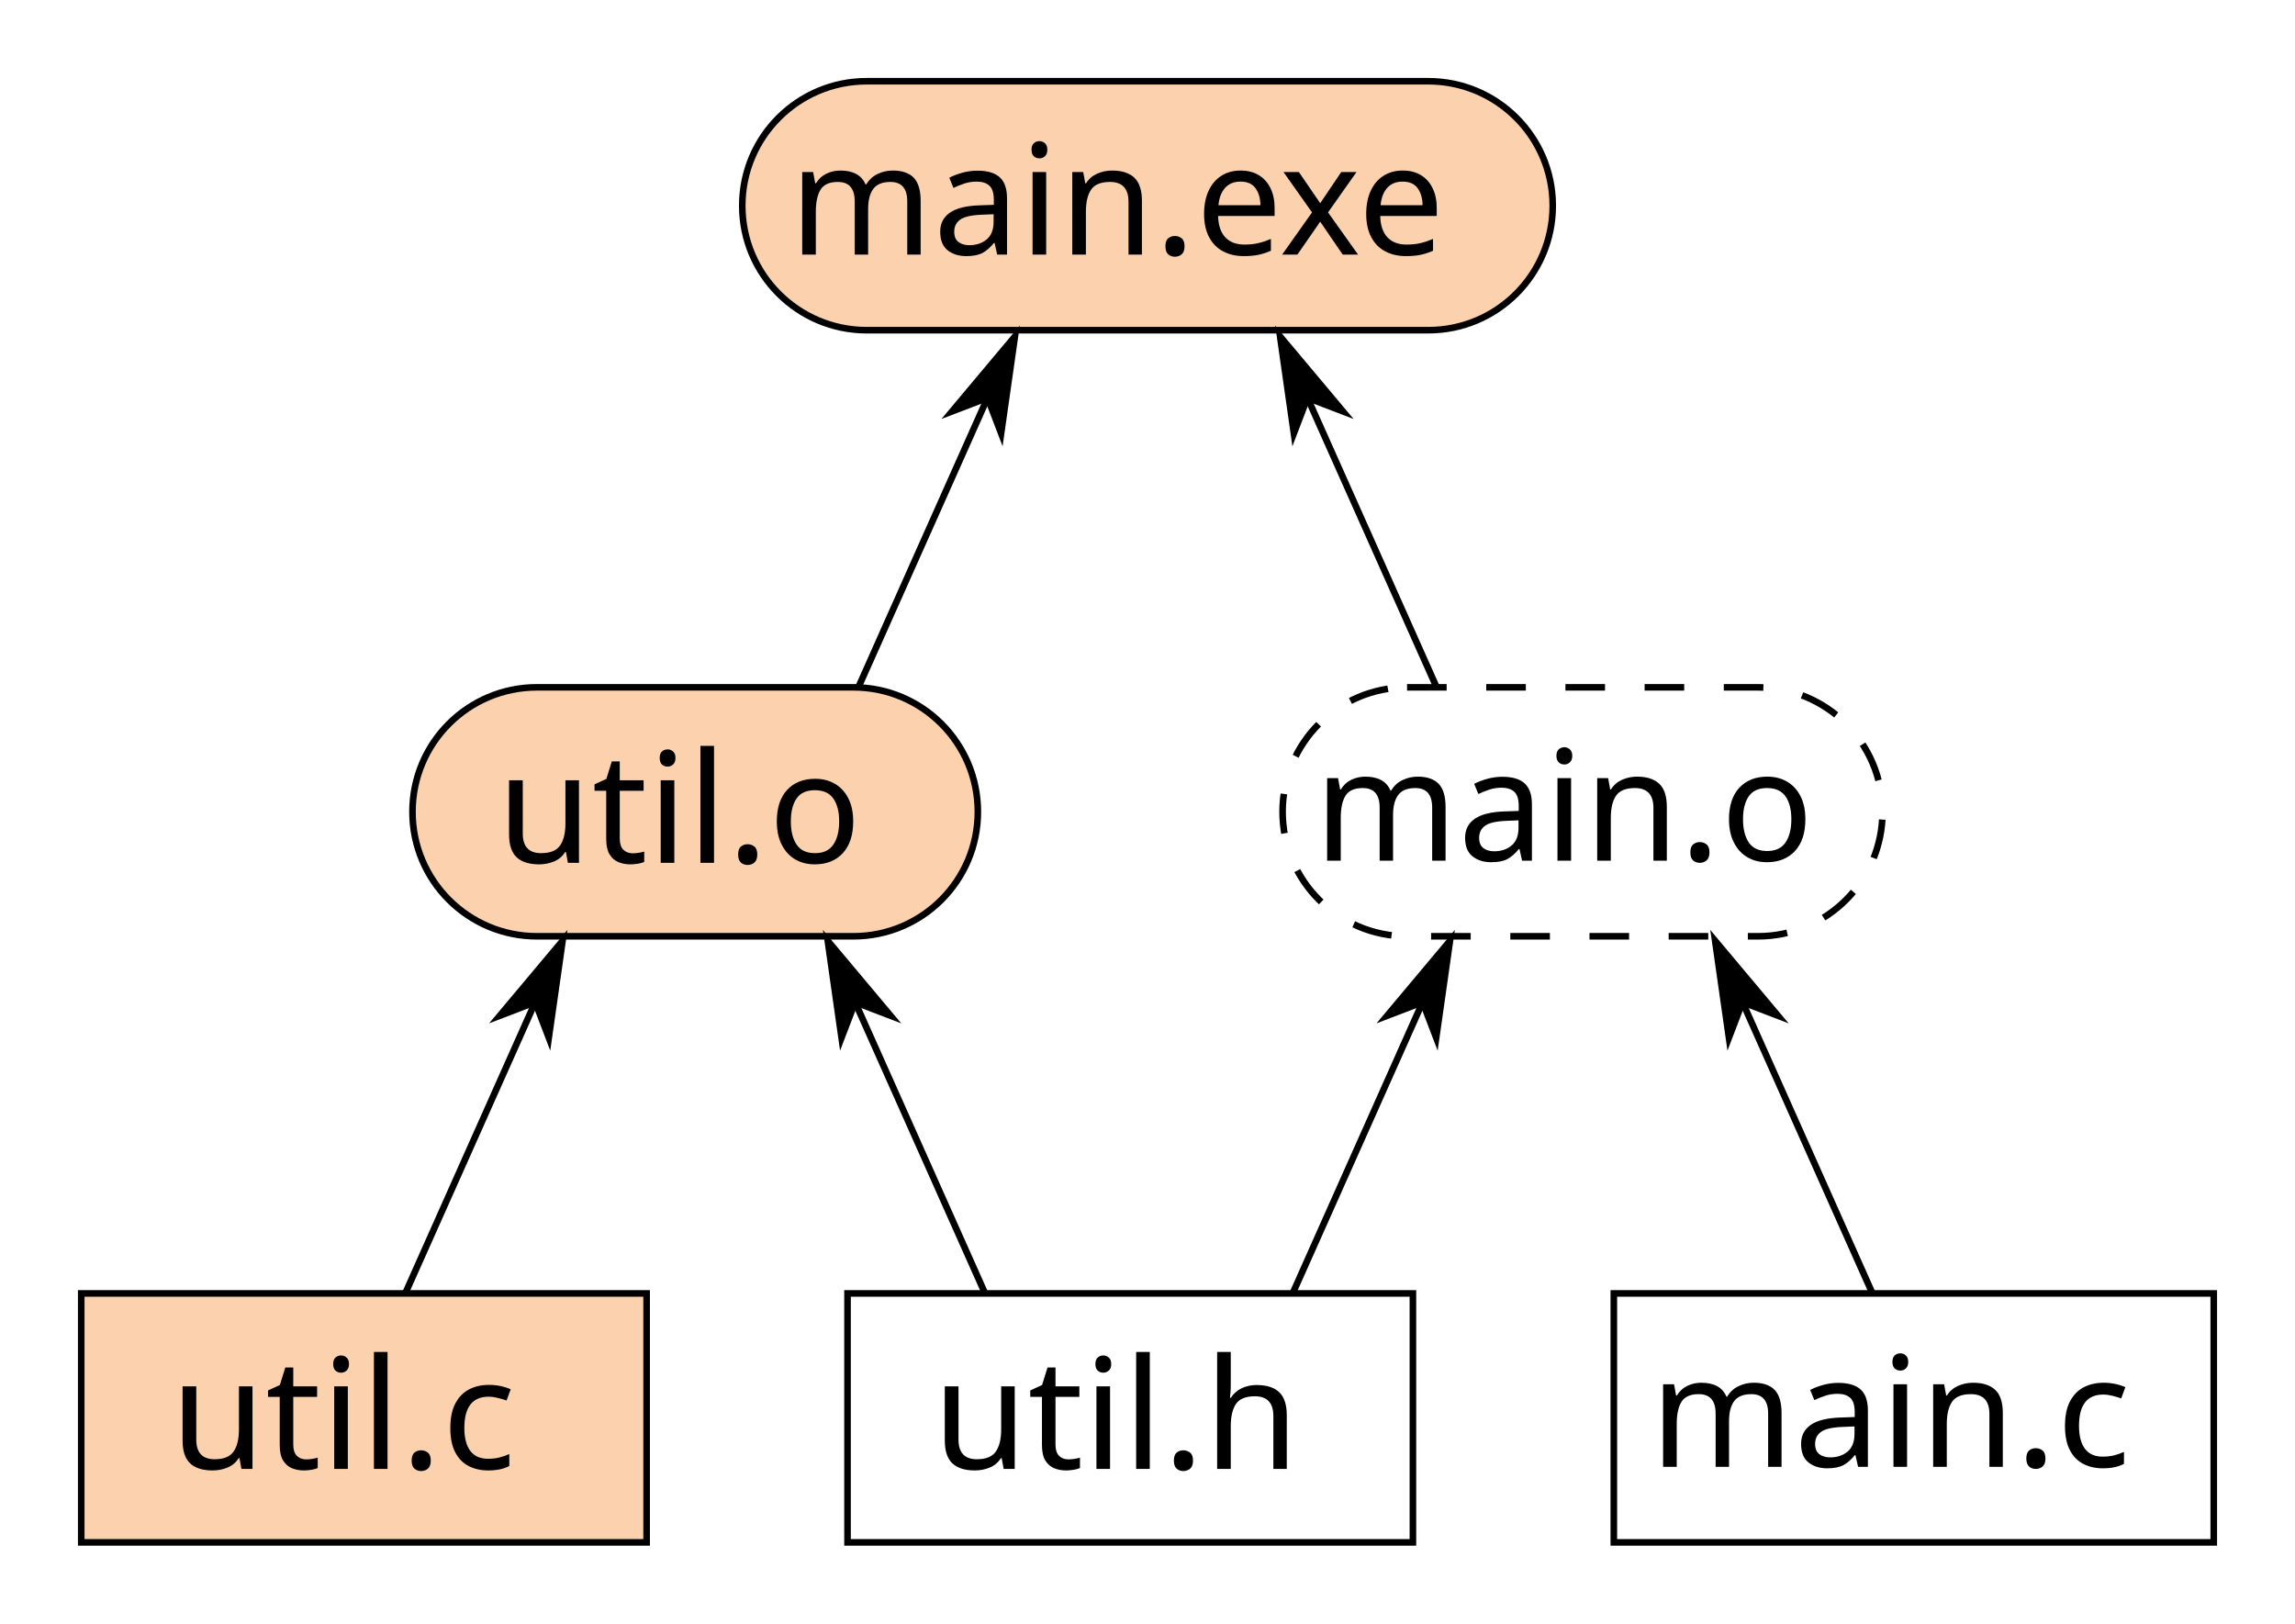
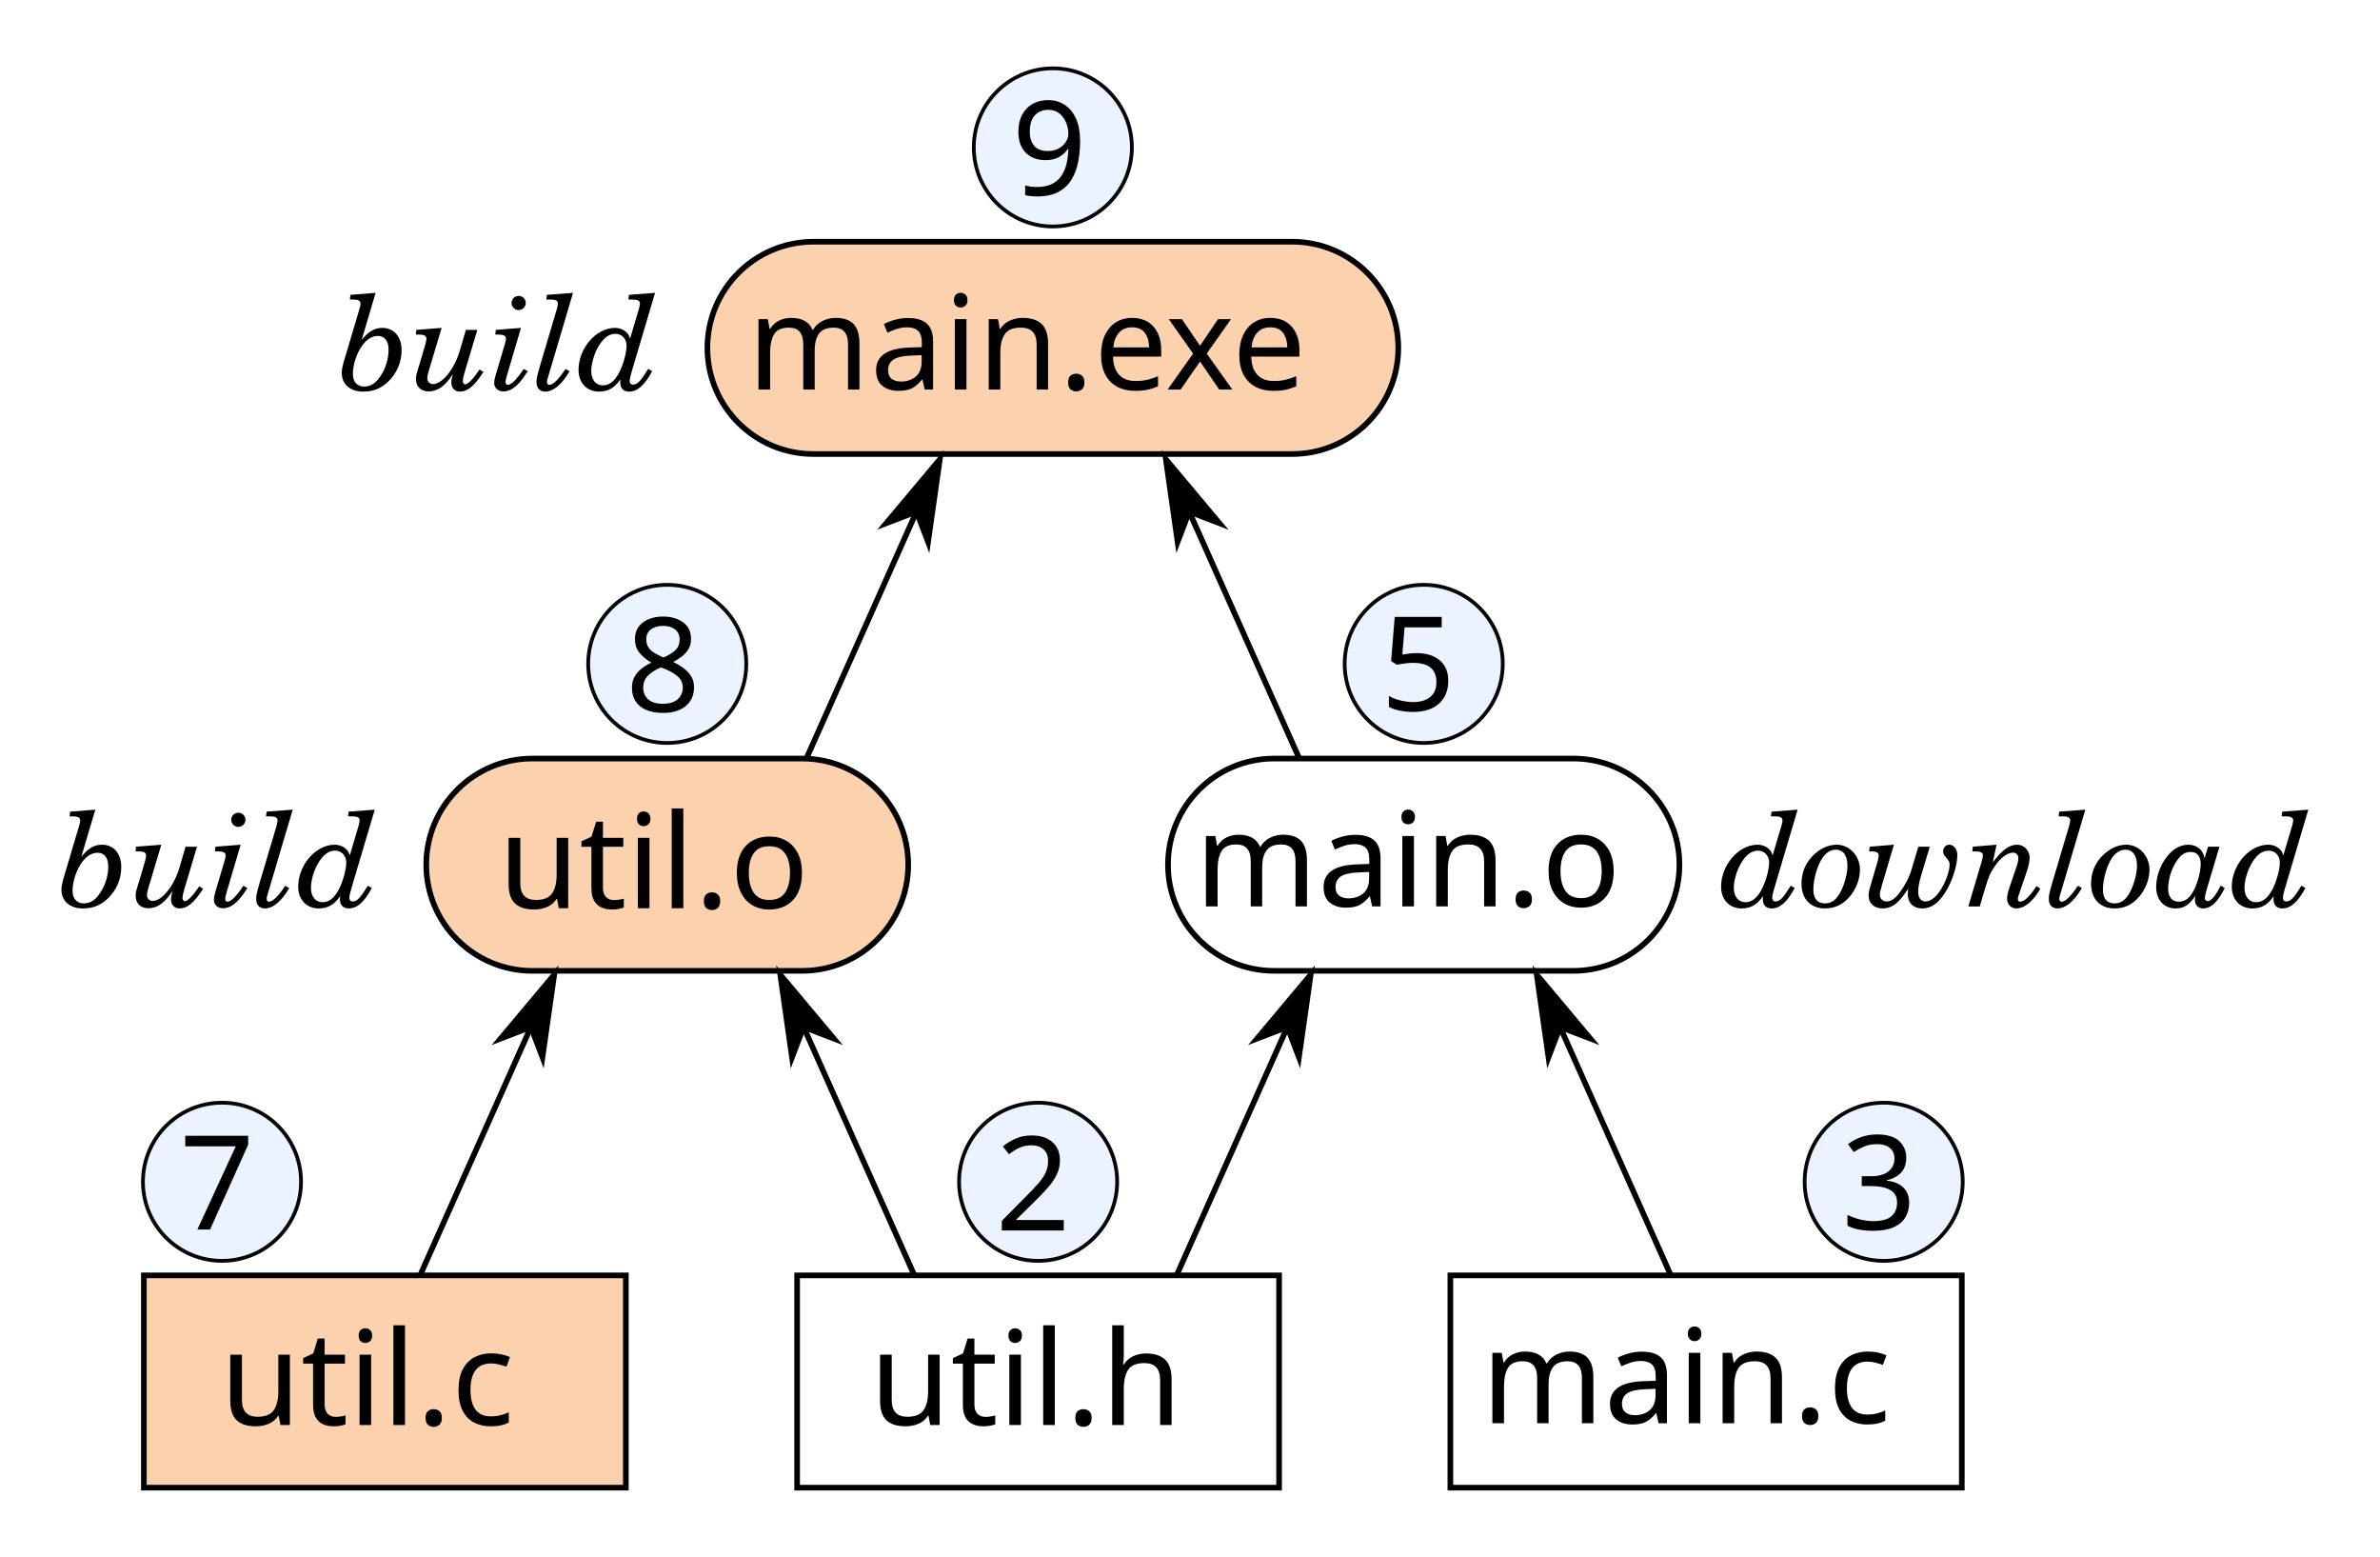
- <svg xmlns="http://www.w3.org/2000/svg" width="147.235mm" height="104.159mm" viewBox="0 0 521.698 369.067" id="svg2" version="1.1">
+ <svg xmlns="http://www.w3.org/2000/svg" width="179.112mm" height="117.134mm" viewBox="0 0 634.649 415.043" id="svg2" version="1.1">
  <defs id="defs4">
    <marker style="overflow:visible" id="marker4297" refX="0" refY="0" orient="auto">
      <path transform="matrix(-0.8,0,0,-0.8,-10,0)" style="fill:#000000;fill-opacity:1;fill-rule:evenodd;stroke:#000000;stroke-width:1pt;stroke-opacity:1" d="M 0,0 5,-5 -12.5,0 5,5 0,0 Z" id="path4299" />
    </marker>
    <marker orient="auto" refY="0" refX="0" id="marker4251" style="overflow:visible">
      <path id="path4253" d="M 0,0 5,-5 -12.5,0 5,5 0,0 Z" style="fill:#000000;fill-opacity:1;fill-rule:evenodd;stroke:#000000;stroke-width:1pt;stroke-opacity:1" transform="matrix(-0.8,0,0,-0.8,-10,0)" />
    </marker>
    <marker style="overflow:visible" id="marker4181" refX="0" refY="0" orient="auto">
      <path transform="matrix(-0.8,0,0,-0.8,-10,0)" style="fill:#000000;fill-opacity:1;fill-rule:evenodd;stroke:#000000;stroke-width:1pt;stroke-opacity:1" d="M 0,0 5,-5 -12.5,0 5,5 0,0 Z" id="path4183" />
    </marker>
    <marker orient="auto" refY="0" refX="0" id="marker4198" style="overflow:visible">
      <path id="path4200" d="M 0,0 5,-5 -12.5,0 5,5 0,0 Z" style="fill:#000000;fill-opacity:1;fill-rule:evenodd;stroke:#000000;stroke-width:1pt;stroke-opacity:1" transform="matrix(-0.8,0,0,-0.8,-10,0)" />
    </marker>
    <marker style="overflow:visible" id="marker4891" refX="0" refY="0" orient="auto">
      <path transform="matrix(-0.8,0,0,-0.8,-10,0)" style="fill:#000000;fill-opacity:1;fill-rule:evenodd;stroke:#000000;stroke-width:1pt;stroke-opacity:1" d="M 0,0 5,-5 -12.5,0 5,5 0,0 Z" id="path4893" />
    </marker>
    <marker orient="auto" refY="0" refX="0" id="Arrow1Lend" style="overflow:visible">
      <path id="path4322" d="M 0,0 5,-5 -12.5,0 5,5 0,0 Z" style="fill:#000000;fill-opacity:1;fill-rule:evenodd;stroke:#000000;stroke-width:1pt;stroke-opacity:1" transform="matrix(-0.8,0,0,-0.8,-10,0)" />
    </marker>
  </defs>
-   <g id="layer1" transform="translate(-82.14775,-140.1998)">
+   <g id="layer1" transform="translate(-62.24716,-94.22376)">
    <rect rx="28.295" style="color:#000000;clip-rule:nonzero;display:inline;overflow:visible;visibility:visible;opacity:1;isolation:auto;mix-blend-mode:normal;color-interpolation:sRGB;color-interpolation-filters:linearRGB;solid-color:#000000;solid-opacity:1;fill:#fcd2ae;fill-opacity:1;fill-rule:nonzero;stroke:#000000;stroke-width:1.5;stroke-linecap:butt;stroke-linejoin:miter;stroke-miterlimit:4;stroke-dasharray:none;stroke-dashoffset:8;stroke-opacity:1;color-rendering:auto;image-rendering:auto;shape-rendering:auto;text-rendering:auto;enable-background:accumulate" id="rect4216" width="184.236" height="56.59" x="250.879" y="158.666" ry="28.295" />
    <text xml:space="preserve" style="font-style:normal;font-weight:normal;font-size:35px;line-height:125%;font-family:sans-serif;letter-spacing:0px;word-spacing:0px;fill:#000000;fill-opacity:1;stroke:none;stroke-width:1.5;stroke-linecap:butt;stroke-linejoin:miter;stroke-miterlimit:4;stroke-dasharray:none;stroke-opacity:1" x="261.538" y="198.076" id="text4136">
      <tspan id="tspan4138" x="261.538" y="198.076">main.exe</tspan>
    </text>
    <rect rx="28.295" ry="28.295" y="296.438" x="175.911" height="56.59" width="128.522" id="rect4218" style="color:#000000;clip-rule:nonzero;display:inline;overflow:visible;visibility:visible;opacity:1;isolation:auto;mix-blend-mode:normal;color-interpolation:sRGB;color-interpolation-filters:linearRGB;solid-color:#000000;solid-opacity:1;fill:#fcd2ae;fill-opacity:1;fill-rule:nonzero;stroke:#000000;stroke-width:1.5;stroke-linecap:butt;stroke-linejoin:miter;stroke-miterlimit:4;stroke-dasharray:none;stroke-dashoffset:0;stroke-opacity:1;color-rendering:auto;image-rendering:auto;shape-rendering:auto;text-rendering:auto;enable-background:accumulate" />
    <text id="text4140" y="336.336" x="195.106" style="font-style:normal;font-weight:normal;font-size:35px;line-height:125%;font-family:sans-serif;letter-spacing:0px;word-spacing:0px;fill:#000000;fill-opacity:1;stroke:none;stroke-width:1.5;stroke-linecap:butt;stroke-linejoin:miter;stroke-miterlimit:4;stroke-dasharray:none;stroke-opacity:1" xml:space="preserve">
      <tspan y="336.336" x="195.106" id="tspan4142">util.o</tspan>
    </text>
-     <rect rx="28.295" ry="28.295" y="296.438" x="373.704" height="56.59" width="136.379" id="rect4239-6" style="color:#000000;clip-rule:nonzero;display:inline;overflow:visible;visibility:visible;opacity:1;isolation:auto;mix-blend-mode:normal;color-interpolation:sRGB;color-interpolation-filters:linearRGB;solid-color:#000000;solid-opacity:1;fill:none;fill-opacity:1;fill-rule:nonzero;stroke:#000000;stroke-width:1.5;stroke-linecap:butt;stroke-linejoin:miter;stroke-miterlimit:4;stroke-dasharray:9,9;stroke-dashoffset:0;stroke-opacity:1;color-rendering:auto;image-rendering:auto;shape-rendering:auto;text-rendering:auto;enable-background:accumulate" />
+     <rect rx="28.295" ry="28.295" y="296.438" x="373.704" height="56.59" width="136.379" id="rect4239-6" style="color:#000000;clip-rule:nonzero;display:inline;overflow:visible;visibility:visible;opacity:1;isolation:auto;mix-blend-mode:normal;color-interpolation:sRGB;color-interpolation-filters:linearRGB;solid-color:#000000;solid-opacity:1;fill:none;fill-opacity:1;fill-rule:nonzero;stroke:#000000;stroke-width:1.5;stroke-linecap:butt;stroke-linejoin:miter;stroke-miterlimit:4;stroke-dasharray:none;stroke-dashoffset:0;stroke-opacity:1;color-rendering:auto;image-rendering:auto;shape-rendering:auto;text-rendering:auto;enable-background:accumulate" />
    <text id="text4140-0" y="335.849" x="380.865" style="font-style:normal;font-weight:normal;font-size:35px;line-height:125%;font-family:sans-serif;letter-spacing:0px;word-spacing:0px;fill:#000000;fill-opacity:1;stroke:none;stroke-width:1.5;stroke-linecap:butt;stroke-linejoin:miter;stroke-miterlimit:4;stroke-dasharray:none;stroke-opacity:1" xml:space="preserve">
      <tspan y="335.849" x="380.865" id="tspan4142-8">main.o</tspan>
    </text>
    <rect rx="0" ry="0" y="434.211" x="100.614" height="56.59" width="128.522" id="rect4235" style="color:#000000;clip-rule:nonzero;display:inline;overflow:visible;visibility:visible;opacity:1;isolation:auto;mix-blend-mode:normal;color-interpolation:sRGB;color-interpolation-filters:linearRGB;solid-color:#000000;solid-opacity:1;fill:#fcd2ae;fill-opacity:1;fill-rule:nonzero;stroke:#000000;stroke-width:1.5;stroke-linecap:butt;stroke-linejoin:miter;stroke-miterlimit:4;stroke-dasharray:none;stroke-dashoffset:8;stroke-opacity:1;color-rendering:auto;image-rendering:auto;shape-rendering:auto;text-rendering:auto;enable-background:accumulate" />
    <text id="text4140-4" y="474.108" x="120.886" style="font-style:normal;font-weight:normal;font-size:35px;line-height:125%;font-family:sans-serif;letter-spacing:0px;word-spacing:0px;fill:#000000;fill-opacity:1;stroke:none;stroke-width:1.5;stroke-linecap:butt;stroke-linejoin:miter;stroke-miterlimit:4;stroke-dasharray:none;stroke-opacity:1" xml:space="preserve">
      <tspan y="474.108" x="120.886" id="tspan4142-0">util.c</tspan>
    </text>
    <rect style="color:#000000;clip-rule:nonzero;display:inline;overflow:visible;visibility:visible;opacity:1;isolation:auto;mix-blend-mode:normal;color-interpolation:sRGB;color-interpolation-filters:linearRGB;solid-color:#000000;solid-opacity:1;fill:none;fill-opacity:1;fill-rule:nonzero;stroke:#000000;stroke-width:1.5;stroke-linecap:butt;stroke-linejoin:miter;stroke-miterlimit:4;stroke-dasharray:none;stroke-dashoffset:8;stroke-opacity:1;color-rendering:auto;image-rendering:auto;shape-rendering:auto;text-rendering:auto;enable-background:accumulate" id="rect4237" width="128.522" height="56.59" x="274.807" y="434.211" ry="0" rx="0" />
    <text id="text4140-4-1" y="474.108" x="294.156" style="font-style:normal;font-weight:normal;font-size:35px;line-height:125%;font-family:sans-serif;letter-spacing:0px;word-spacing:0px;fill:#000000;fill-opacity:1;stroke:none;stroke-width:1.5;stroke-linecap:butt;stroke-linejoin:miter;stroke-miterlimit:4;stroke-dasharray:none;stroke-opacity:1" xml:space="preserve">
      <tspan y="474.108" x="294.156" id="tspan4142-0-9">util.h</tspan>
    </text>
    <rect ry="0" y="434.211" x="449" height="56.59" width="136.379" id="rect4239" style="color:#000000;clip-rule:nonzero;display:inline;overflow:visible;visibility:visible;opacity:1;isolation:auto;mix-blend-mode:normal;color-interpolation:sRGB;color-interpolation-filters:linearRGB;solid-color:#000000;solid-opacity:1;fill:none;fill-opacity:1;fill-rule:nonzero;stroke:#000000;stroke-width:1.5;stroke-linecap:butt;stroke-linejoin:miter;stroke-miterlimit:4;stroke-dasharray:none;stroke-dashoffset:8;stroke-opacity:1;color-rendering:auto;image-rendering:auto;shape-rendering:auto;text-rendering:auto;enable-background:accumulate" rx="0" />
    <text id="text4140-4-1-7" y="473.621" x="457.239" style="font-style:normal;font-weight:normal;font-size:35px;line-height:125%;font-family:sans-serif;letter-spacing:0px;word-spacing:0px;fill:#000000;fill-opacity:1;stroke:none;stroke-width:1.5;stroke-linecap:butt;stroke-linejoin:miter;stroke-miterlimit:4;stroke-dasharray:none;stroke-opacity:1" xml:space="preserve">
      <tspan y="473.621" x="457.239" id="tspan4142-0-9-9">main.c</tspan>
    </text>
    <path style="fill:none;fill-rule:evenodd;stroke:#000000;stroke-width:1.5;stroke-linecap:butt;stroke-linejoin:miter;stroke-miterlimit:4;stroke-dasharray:none;stroke-opacity:1;marker-end:url(#marker4181)" d="M 277.216,296.561 312.778,216.857" id="path4313" />
    <path id="path4889" d="M 408.777,296.561 373.215,216.857" style="fill:none;fill-rule:evenodd;stroke:#000000;stroke-width:1.5;stroke-linecap:butt;stroke-linejoin:miter;stroke-miterlimit:4;stroke-dasharray:none;stroke-opacity:1;marker-end:url(#marker4251)" />
    <path id="path5111" d="M 174.391,433.942 209.953,354.238" style="fill:none;fill-rule:evenodd;stroke:#000000;stroke-width:1.5;stroke-linecap:butt;stroke-linejoin:miter;stroke-miterlimit:4;stroke-dasharray:none;stroke-opacity:1;marker-end:url(#marker4297)" />
    <path style="fill:none;fill-rule:evenodd;stroke:#000000;stroke-width:1.5;stroke-linecap:butt;stroke-linejoin:miter;stroke-miterlimit:4;stroke-dasharray:none;stroke-opacity:1;marker-end:url(#marker4891)" d="M 305.952,433.942 270.39,354.238" id="path5113" />
    <path style="fill:none;fill-rule:evenodd;stroke:#000000;stroke-width:1.5;stroke-linecap:butt;stroke-linejoin:miter;stroke-miterlimit:4;stroke-dasharray:none;stroke-opacity:1;marker-end:url(#Arrow1Lend)" d="m 376.113,433.942 35.562,-79.704" id="path5117" />
    <path id="path5119" d="M 507.674,433.942 472.112,354.238" style="fill:none;fill-rule:evenodd;stroke:#000000;stroke-width:1.5;stroke-linecap:butt;stroke-linejoin:miter;stroke-miterlimit:4;stroke-dasharray:none;stroke-opacity:1;marker-end:url(#marker4198)" />
+     <text id="text4140-41" y="335.857" x="77.503" style="font-style:normal;font-weight:normal;font-size:35px;line-height:125%;font-family:sans-serif;letter-spacing:0px;word-spacing:0px;fill:#000000;fill-opacity:1;stroke:none;stroke-width:1.5;stroke-linecap:butt;stroke-linejoin:miter;stroke-miterlimit:4;stroke-dasharray:none;stroke-opacity:1" xml:space="preserve">
+       <tspan y="335.857" x="77.503" id="tspan4142-7" style="font-style:italic;font-variant:normal;font-weight:normal;font-stretch:normal;font-family:'Century Schoolbook';-inkscape-font-specification:'Century Schoolbook Italic'">build</tspan>
+     </text>
+     <text xml:space="preserve" style="font-style:normal;font-weight:normal;font-size:35px;line-height:125%;font-family:sans-serif;letter-spacing:0px;word-spacing:0px;fill:#000000;fill-opacity:1;stroke:none;stroke-width:1.5;stroke-linecap:butt;stroke-linejoin:miter;stroke-miterlimit:4;stroke-dasharray:none;stroke-opacity:1" x="152.254" y="198.085" id="text4830">
+       <tspan style="font-style:italic;font-variant:normal;font-weight:normal;font-stretch:normal;font-family:'Century Schoolbook';-inkscape-font-specification:'Century Schoolbook Italic'" id="tspan4832" x="152.254" y="198.085">build</tspan>
+     </text>
+     <text xml:space="preserve" style="font-style:normal;font-weight:normal;font-size:35px;line-height:125%;font-family:sans-serif;letter-spacing:0px;word-spacing:0px;fill:#000000;fill-opacity:1;stroke:none;stroke-width:1.5;stroke-linecap:butt;stroke-linejoin:miter;stroke-miterlimit:4;stroke-dasharray:none;stroke-opacity:1" x="521.082" y="335.857" id="text4834">
+       <tspan style="font-style:italic;font-variant:normal;font-weight:normal;font-stretch:normal;font-family:'Century Schoolbook';-inkscape-font-specification:'Century Schoolbook Italic'" id="tspan4836" x="521.082" y="335.857">download</tspan>
+     </text>
+     <circle style="color:#000000;clip-rule:nonzero;display:inline;overflow:visible;visibility:visible;opacity:0.98;isolation:auto;mix-blend-mode:normal;color-interpolation:sRGB;color-interpolation-filters:linearRGB;solid-color:#000000;solid-opacity:1;fill:#eaf3ff;fill-opacity:1;fill-rule:nonzero;stroke:#000000;stroke-width:1;stroke-linecap:butt;stroke-linejoin:miter;stroke-miterlimit:4;stroke-dasharray:none;stroke-dashoffset:0;stroke-opacity:1;color-rendering:auto;image-rendering:auto;shape-rendering:auto;text-rendering:auto;enable-background:accumulate" id="path4192" cx="121.443" cy="409.262" r="21.079" />
+     <text id="text4140-4-7" y="421.985" x="110.104" style="font-style:normal;font-weight:normal;font-size:35px;line-height:125%;font-family:sans-serif;letter-spacing:0px;word-spacing:0px;fill:#000000;fill-opacity:1;stroke:none;stroke-width:1.5;stroke-linecap:butt;stroke-linejoin:miter;stroke-miterlimit:4;stroke-dasharray:none;stroke-opacity:1" xml:space="preserve">
+       <tspan y="421.985" x="110.104" id="tspan4142-0-99">7</tspan>
+     </text>
+     <circle r="21.079" cy="409.262" cx="339.068" id="circle4221" style="color:#000000;clip-rule:nonzero;display:inline;overflow:visible;visibility:visible;opacity:0.98;isolation:auto;mix-blend-mode:normal;color-interpolation:sRGB;color-interpolation-filters:linearRGB;solid-color:#000000;solid-opacity:1;fill:#eaf3ff;fill-opacity:1;fill-rule:nonzero;stroke:#000000;stroke-width:1;stroke-linecap:butt;stroke-linejoin:miter;stroke-miterlimit:4;stroke-dasharray:none;stroke-dashoffset:0;stroke-opacity:1;color-rendering:auto;image-rendering:auto;shape-rendering:auto;text-rendering:auto;enable-background:accumulate" />
+     <text xml:space="preserve" style="font-style:normal;font-weight:normal;font-size:35px;line-height:125%;font-family:sans-serif;letter-spacing:0px;word-spacing:0px;fill:#000000;fill-opacity:1;stroke:none;stroke-width:1.5;stroke-linecap:butt;stroke-linejoin:miter;stroke-miterlimit:4;stroke-dasharray:none;stroke-opacity:1" x="327.703" y="422.25" id="text4223">
+       <tspan id="tspan4225" x="327.703" y="422.25">2</tspan>
+     </text>
+     <circle style="color:#000000;clip-rule:nonzero;display:inline;overflow:visible;visibility:visible;opacity:0.98;isolation:auto;mix-blend-mode:normal;color-interpolation:sRGB;color-interpolation-filters:linearRGB;solid-color:#000000;solid-opacity:1;fill:#eaf3ff;fill-opacity:1;fill-rule:nonzero;stroke:#000000;stroke-width:1;stroke-linecap:butt;stroke-linejoin:miter;stroke-miterlimit:4;stroke-dasharray:none;stroke-dashoffset:0;stroke-opacity:1;color-rendering:auto;image-rendering:auto;shape-rendering:auto;text-rendering:auto;enable-background:accumulate" id="circle4227" cx="564.55" cy="409.262" r="21.079" />
+     <text id="text4229" y="421.985" x="553.314" style="font-style:normal;font-weight:normal;font-size:35px;line-height:125%;font-family:sans-serif;letter-spacing:0px;word-spacing:0px;fill:#000000;fill-opacity:1;stroke:none;stroke-width:1.5;stroke-linecap:butt;stroke-linejoin:miter;stroke-miterlimit:4;stroke-dasharray:none;stroke-opacity:1" xml:space="preserve">
+       <tspan y="421.985" x="553.314" id="tspan4231">3</tspan>
+     </text>
+     <circle style="color:#000000;clip-rule:nonzero;display:inline;overflow:visible;visibility:visible;opacity:0.98;isolation:auto;mix-blend-mode:normal;color-interpolation:sRGB;color-interpolation-filters:linearRGB;solid-color:#000000;solid-opacity:1;fill:#eaf3ff;fill-opacity:1;fill-rule:nonzero;stroke:#000000;stroke-width:1;stroke-linecap:butt;stroke-linejoin:miter;stroke-miterlimit:4;stroke-dasharray:none;stroke-dashoffset:0;stroke-opacity:1;color-rendering:auto;image-rendering:auto;shape-rendering:auto;text-rendering:auto;enable-background:accumulate" id="path4192-3" cx="240.172" cy="271.204" r="21.079" />
+     <text id="text4140-4-7-9" y="283.928" x="229.046" style="font-style:normal;font-weight:normal;font-size:35px;line-height:125%;font-family:sans-serif;letter-spacing:0px;word-spacing:0px;fill:#000000;fill-opacity:1;stroke:none;stroke-width:1.5;stroke-linecap:butt;stroke-linejoin:miter;stroke-miterlimit:4;stroke-dasharray:none;stroke-opacity:1" xml:space="preserve">
+       <tspan y="283.928" x="229.046" id="tspan4142-0-99-6">8</tspan>
+     </text>
+     <circle style="color:#000000;clip-rule:nonzero;display:inline;overflow:visible;visibility:visible;opacity:0.98;isolation:auto;mix-blend-mode:normal;color-interpolation:sRGB;color-interpolation-filters:linearRGB;solid-color:#000000;solid-opacity:1;fill:#eaf3ff;fill-opacity:1;fill-rule:nonzero;stroke:#000000;stroke-width:1;stroke-linecap:butt;stroke-linejoin:miter;stroke-miterlimit:4;stroke-dasharray:none;stroke-dashoffset:0;stroke-opacity:1;color-rendering:auto;image-rendering:auto;shape-rendering:auto;text-rendering:auto;enable-background:accumulate" id="circle4227-0" cx="441.893" cy="271.204" r="21.079" />
+     <text id="text4229-6" y="283.663" x="430.409" style="font-style:normal;font-weight:normal;font-size:35px;line-height:125%;font-family:sans-serif;letter-spacing:0px;word-spacing:0px;fill:#000000;fill-opacity:1;stroke:none;stroke-width:1.5;stroke-linecap:butt;stroke-linejoin:miter;stroke-miterlimit:4;stroke-dasharray:none;stroke-opacity:1" xml:space="preserve">
+       <tspan y="283.663" x="430.409" id="tspan4231-4">5</tspan>
+     </text>
+     <circle style="color:#000000;clip-rule:nonzero;display:inline;overflow:visible;visibility:visible;opacity:0.98;isolation:auto;mix-blend-mode:normal;color-interpolation:sRGB;color-interpolation-filters:linearRGB;solid-color:#000000;solid-opacity:1;fill:#eaf3ff;fill-opacity:1;fill-rule:nonzero;stroke:#000000;stroke-width:1;stroke-linecap:butt;stroke-linejoin:miter;stroke-miterlimit:4;stroke-dasharray:none;stroke-dashoffset:0;stroke-opacity:1;color-rendering:auto;image-rendering:auto;shape-rendering:auto;text-rendering:auto;enable-background:accumulate" id="circle4227-0-1" cx="342.997" cy="133.519" r="21.079" />
+     <text id="text4229-6-5" y="146.251" x="332.059" style="font-style:normal;font-weight:normal;font-size:35px;line-height:125%;font-family:sans-serif;letter-spacing:0px;word-spacing:0px;fill:#000000;fill-opacity:1;stroke:none;stroke-width:1.5;stroke-linecap:butt;stroke-linejoin:miter;stroke-miterlimit:4;stroke-dasharray:none;stroke-opacity:1" xml:space="preserve">
+       <tspan y="146.251" x="332.059" id="tspan4231-4-3">9</tspan>
+     </text>
  </g>
</svg>
